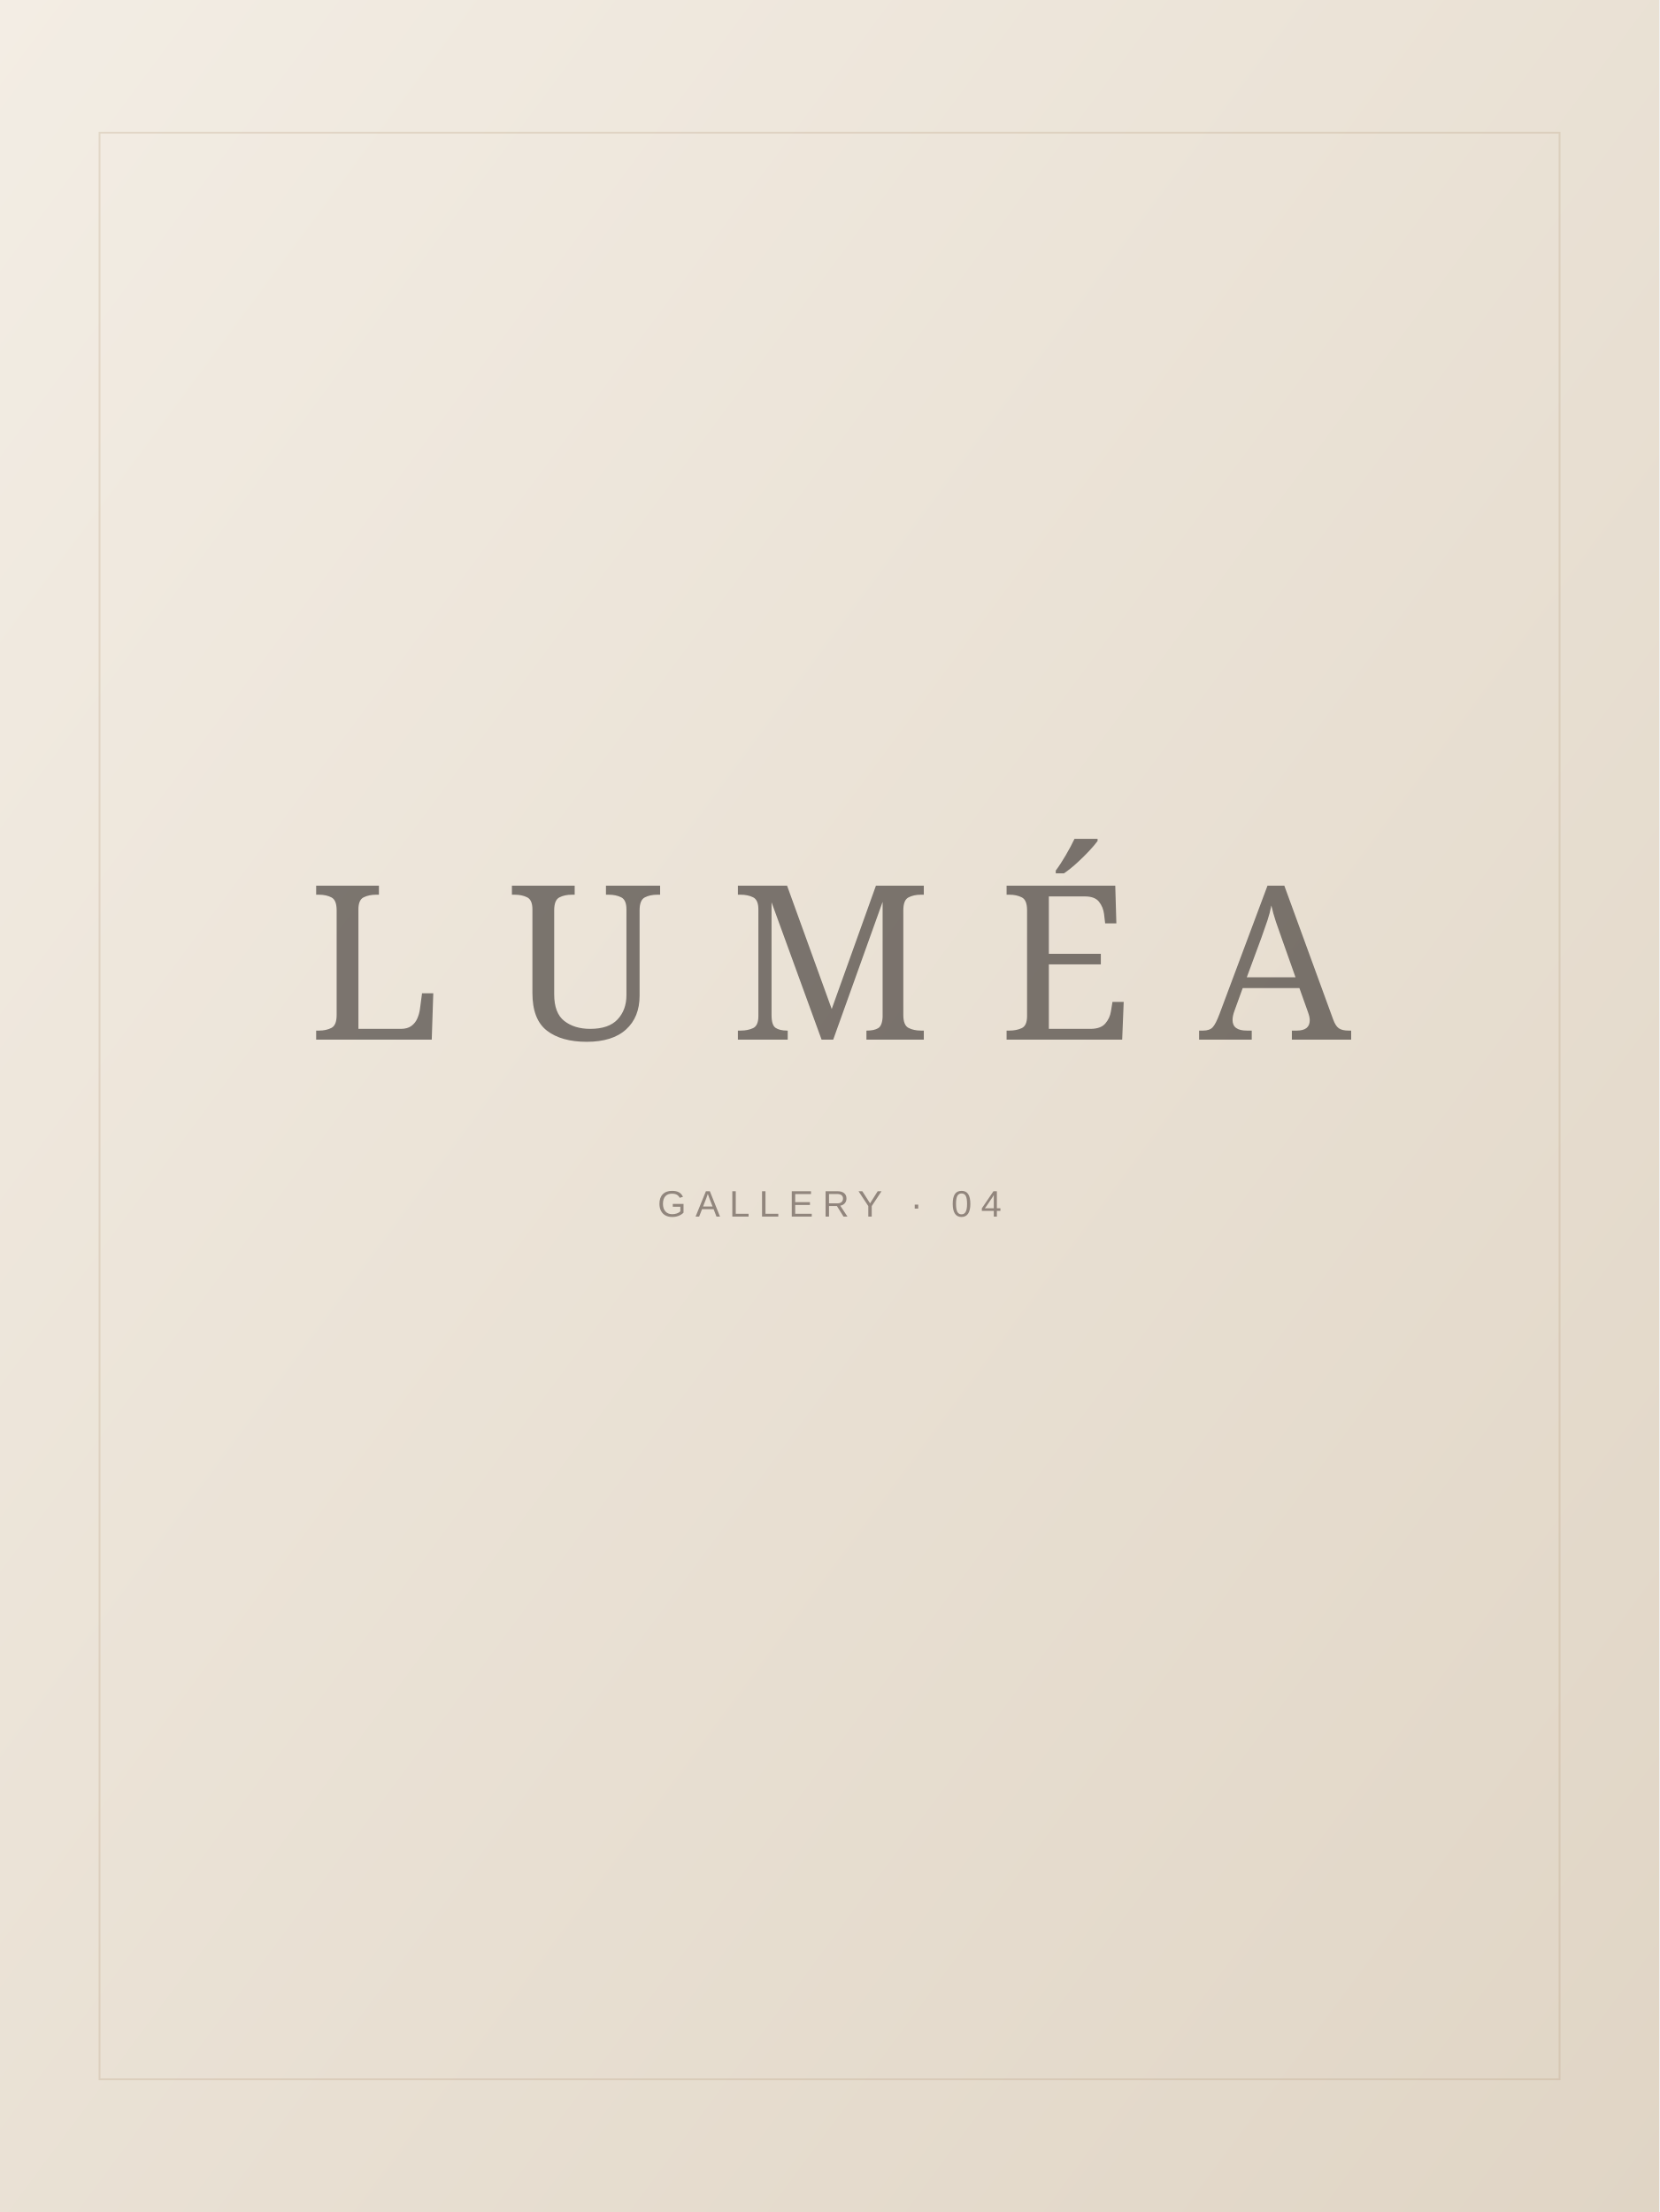
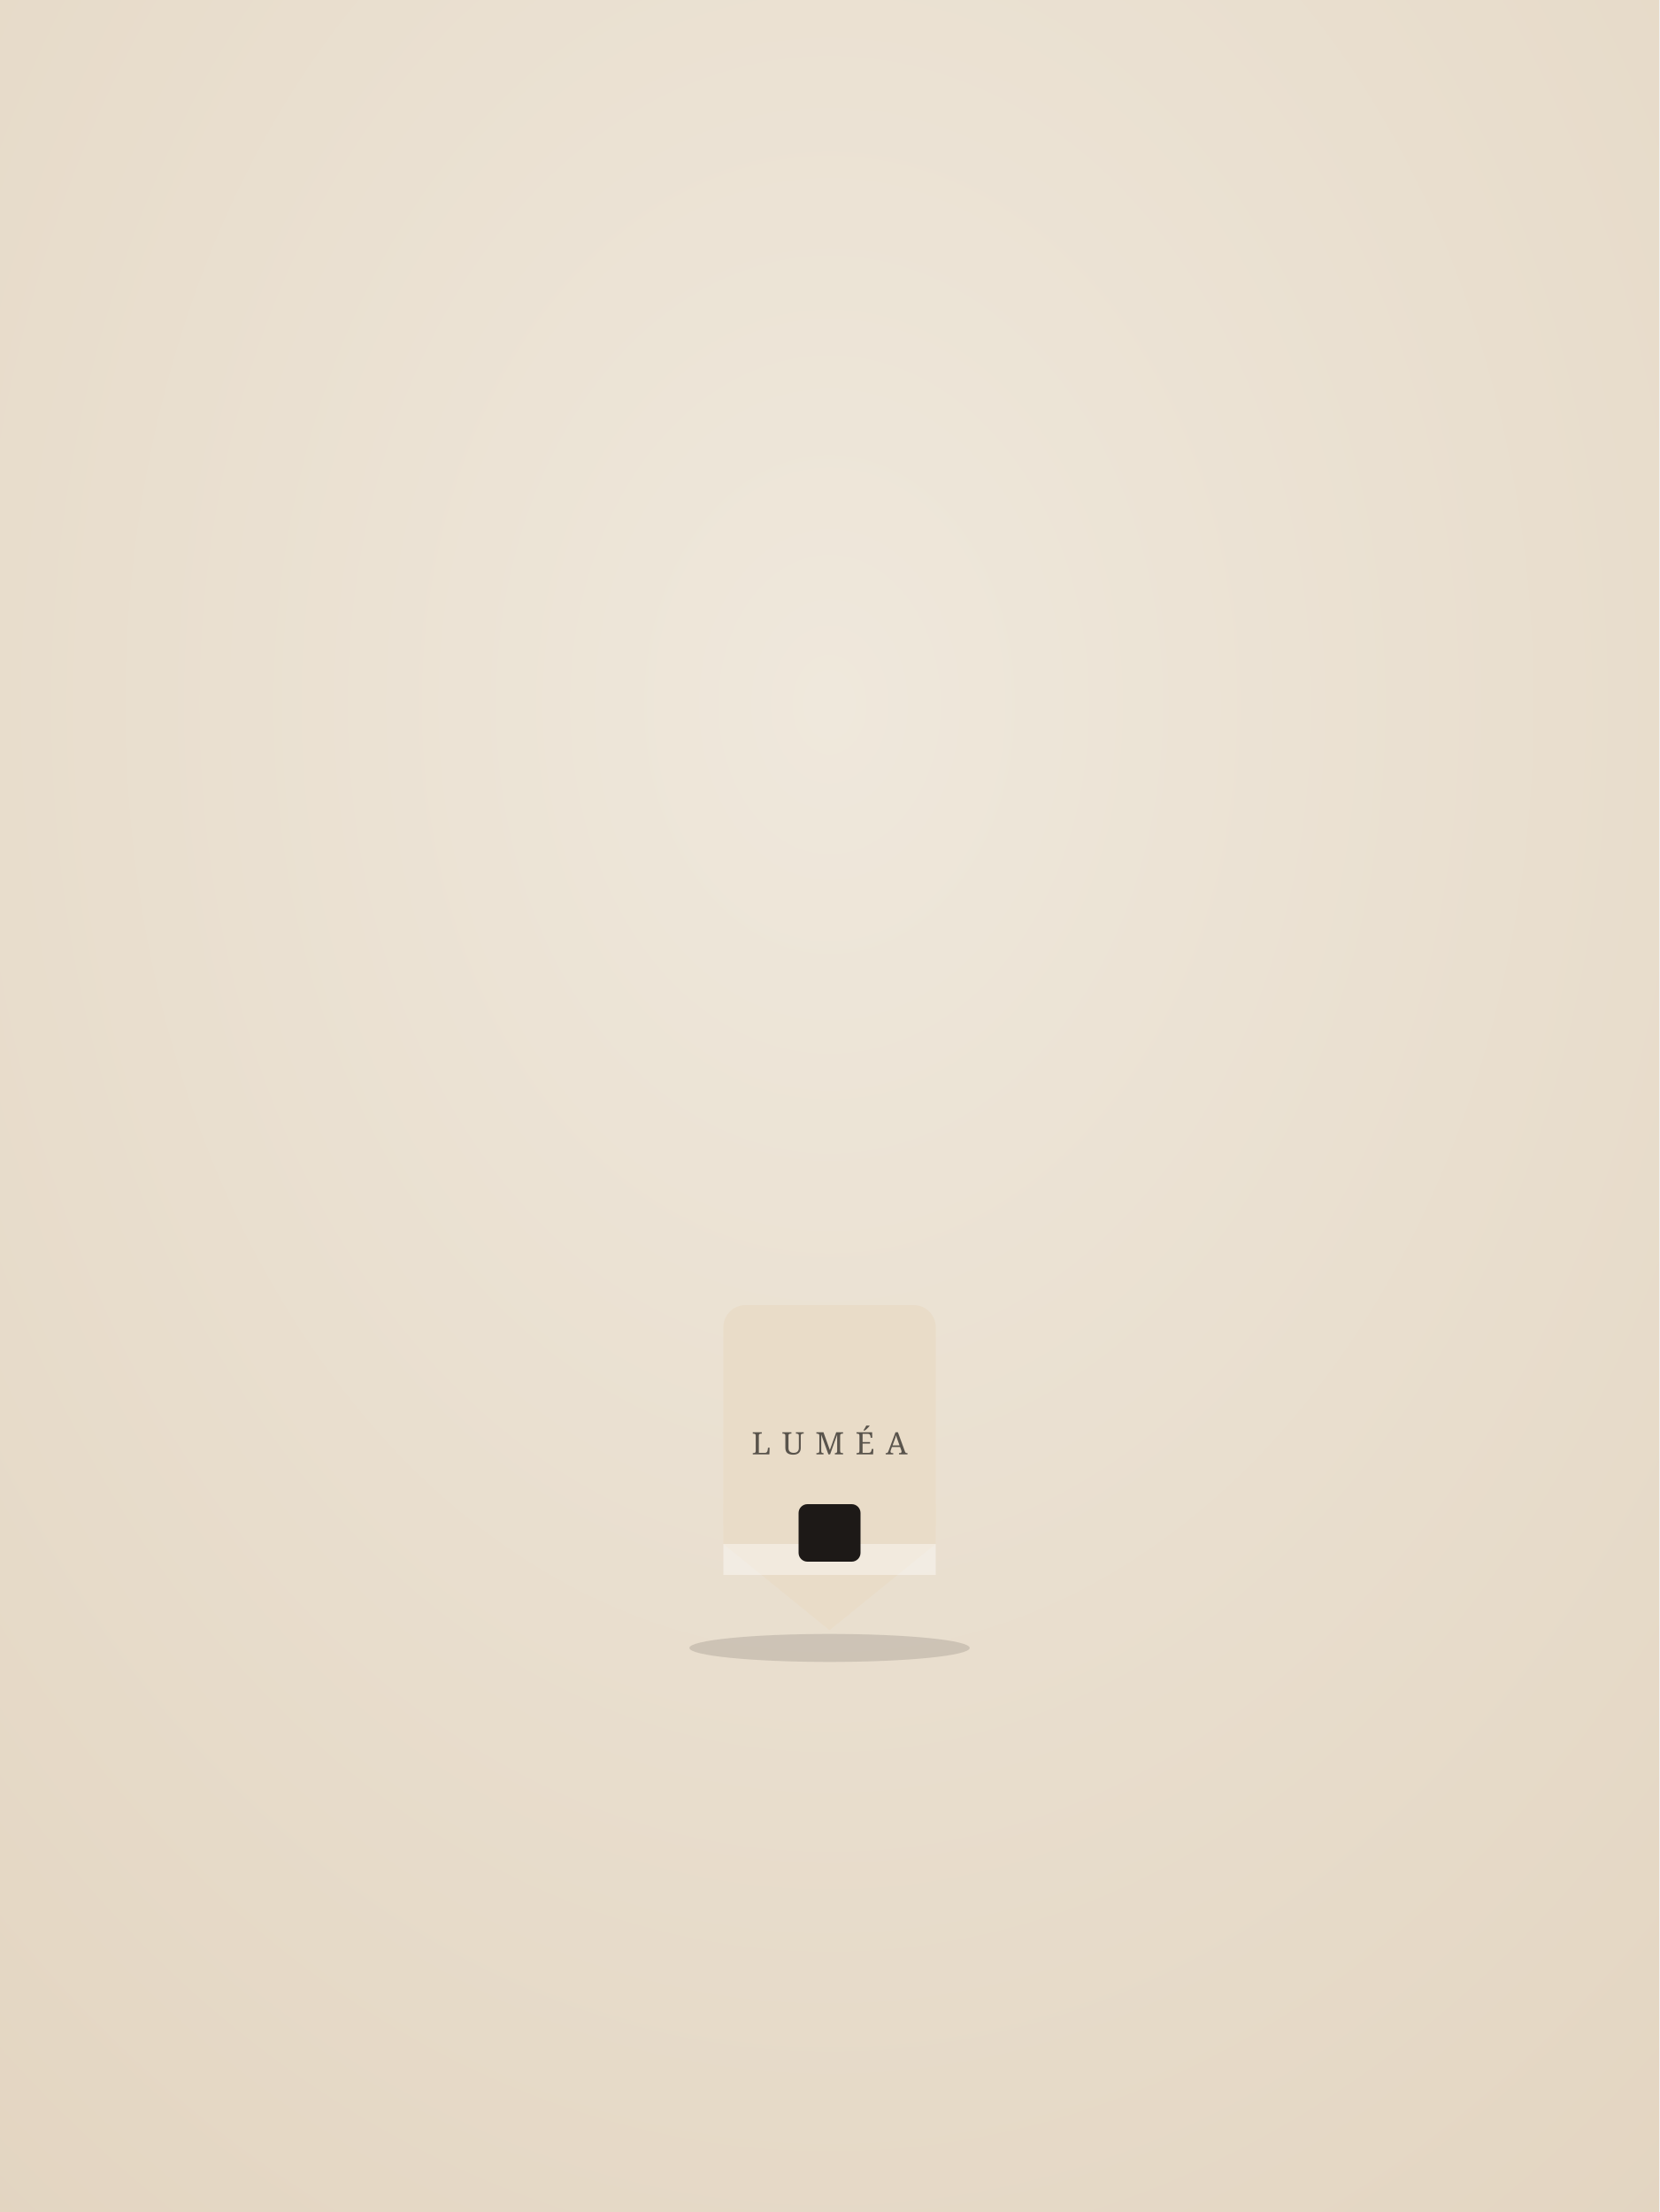
<svg xmlns="http://www.w3.org/2000/svg" width="900" height="1200" viewBox="0 0 900 1200">
  <defs>
-     <linearGradient id="g" x1="0" y1="0" x2="1" y2="1">
-       <stop offset="0" stop-color="#F3EDE4" />
-       <stop offset="1" stop-color="#E0D5C5" />
+     <radialGradient id="bg" cx="50%" cy="32%" r="85%">
+       <stop offset="0" stop-color="#EFE8DC" />
+       <stop offset="1" stop-color="#E3D5C1" />
+     </radialGradient>
+     <linearGradient id="glass" x1="0" y1="0" x2="1" y2="1">
+       <stop offset="0" stop-color="#ffffff" stop-opacity="0.9" />
+       <stop offset="1" stop-color="#ffffff" stop-opacity="0.35" />
    </linearGradient>
  </defs>
-   <rect width="900" height="1200" fill="url(#g)" />
-   <g fill="none" stroke="#B79B7A" stroke-opacity="0.25">
-     <rect x="54" y="72" width="792" height="1056" />
-   </g>
-   <text x="50%" y="564" text-anchor="middle" font-family="Georgia, serif" font-weight="300" font-size="117" fill="#1D1917" fill-opacity="0.55" letter-spacing="36">LUMÉA</text>
-   <text x="50%" y="660" text-anchor="middle" font-family="Arial, sans-serif" font-size="20" letter-spacing="5" fill="#81766D" fill-opacity="0.85">GALLERY · 04</text>
+   <rect width="900" height="1200" fill="url(#bg)" />
+   <ellipse cx="450" cy="894" rx="76.032" ry="7.603" fill="#1D1917" opacity="0.14" />
+   <rect x="392.4" y="708" width="115.2" height="129.6" rx="12" fill="#E9DCC8" />
+   <path d="M 392.4 837.6 L 450 884.4 L 507.6 837.6 L 507.6 816 L 392.4 816 Z" fill="#E9DCC8" />
+   <rect x="392.4" y="837.6" width="115.2" height="16.8" fill="#ffffff" opacity="0.4" />
+   <rect x="433.2" y="816" width="33.6" height="31.2" rx="4.8" fill="#1D1917" />
+   <text x="450" y="789" text-anchor="middle" font-family="Georgia, serif" font-size="16.8" fill="#1D1917" opacity="0.7" letter-spacing="6">LUMÉA</text>
</svg>
